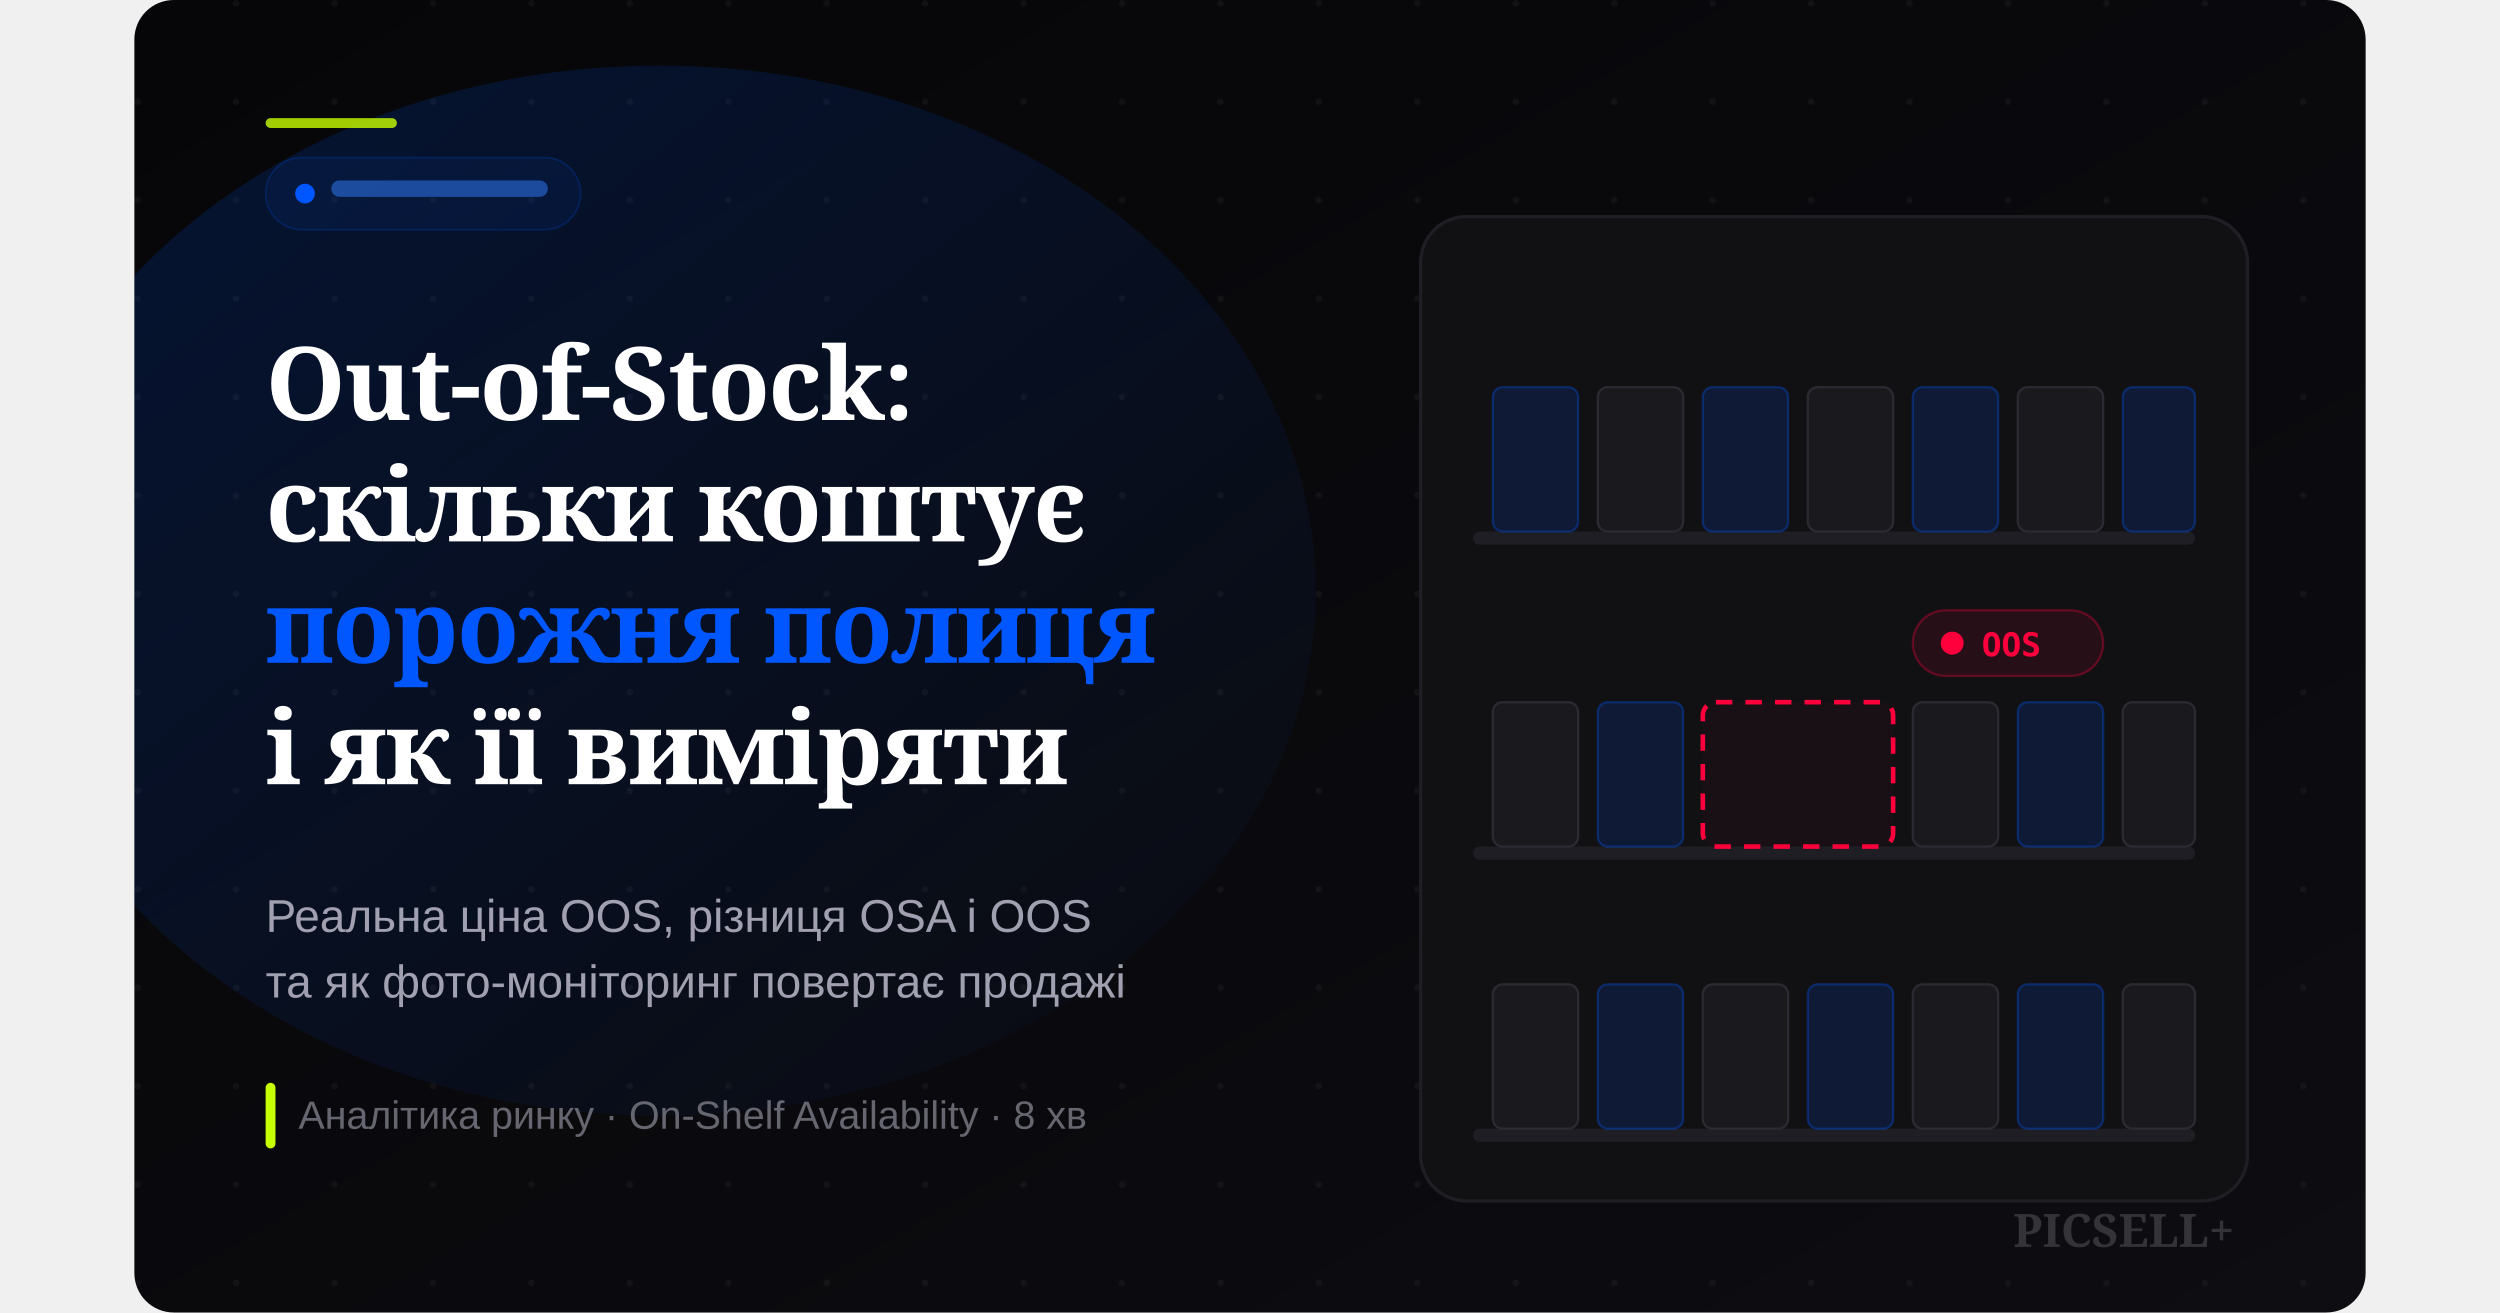
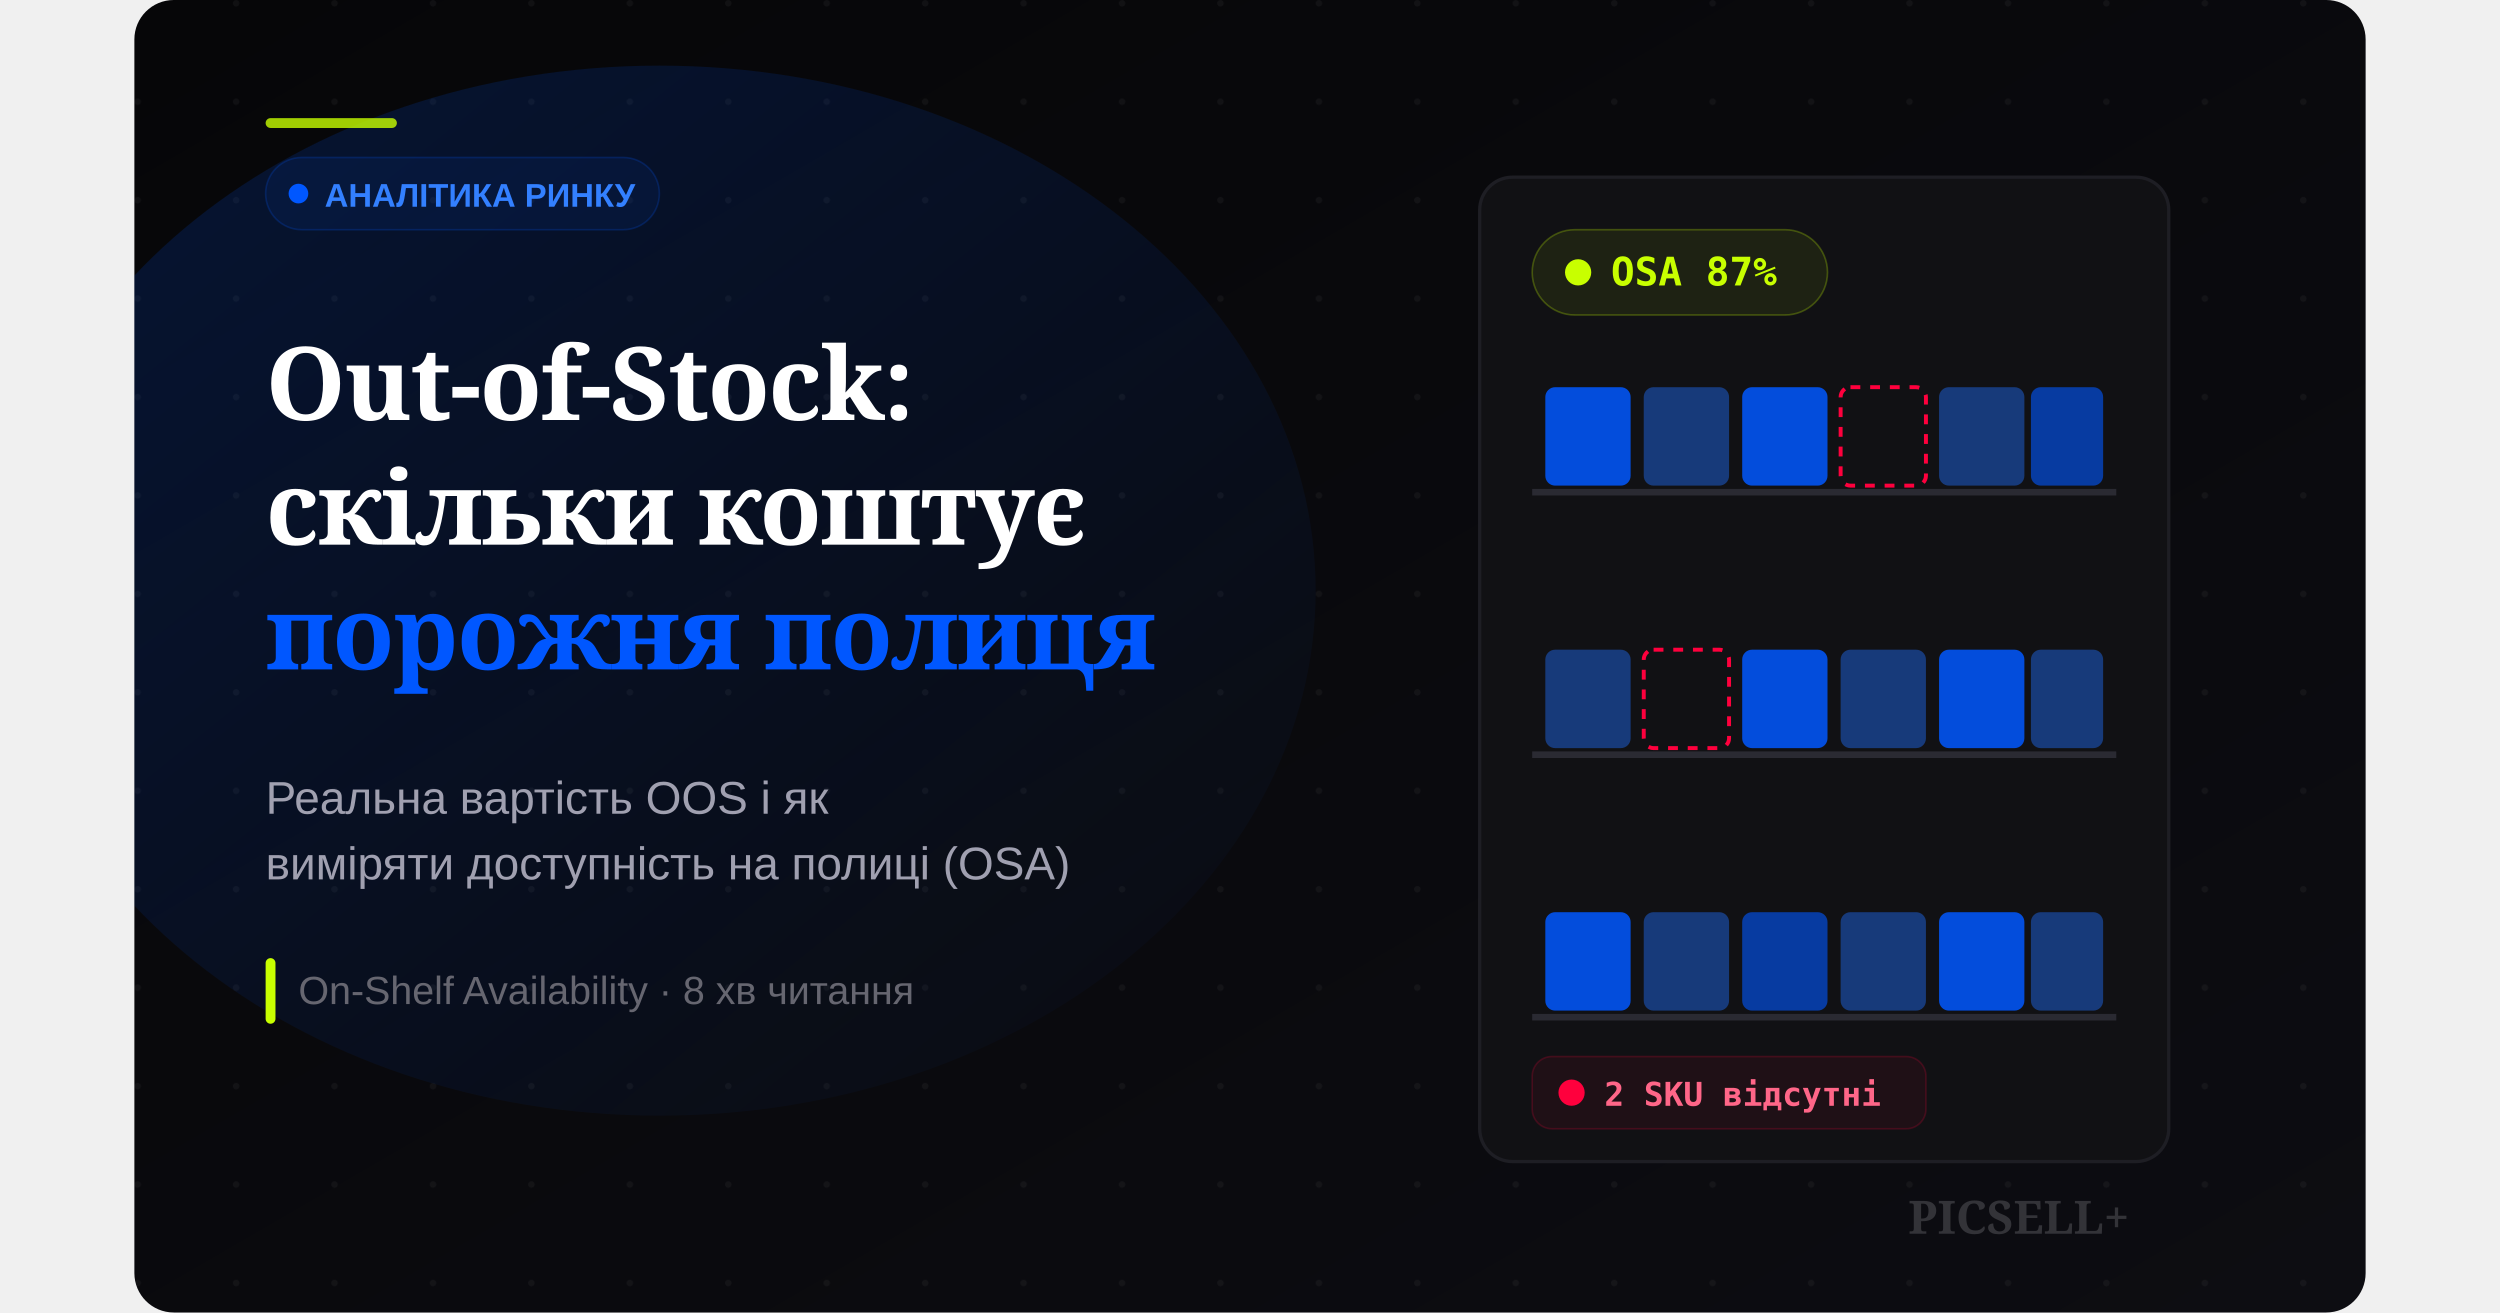
<svg xmlns="http://www.w3.org/2000/svg" width="1200" height="630" viewBox="0 0 680 400">
  <defs>
    <linearGradient id="bg1" x1="0%" y1="0%" x2="100%" y2="100%">
      <stop offset="0%" stop-color="#060608" />
      <stop offset="100%" stop-color="#0D0D12" />
    </linearGradient>
    <linearGradient id="glowG" x1="0%" y1="0%" x2="100%" y2="100%">
      <stop offset="0%" stop-color="#0057FF" stop-opacity="0.18" />
      <stop offset="100%" stop-color="#0057FF" stop-opacity="0" />
    </linearGradient>
    <clipPath id="roundClip">
      <rect width="680" height="400" rx="12" />
    </clipPath>
  </defs>
  <g clip-path="url(#roundClip)">
    <rect width="680" height="400" fill="url(#bg1)" />
    <pattern id="dots" x="0" y="0" width="30" height="30" patternUnits="userSpaceOnUse">
      <circle cx="1" cy="1" r="1" fill="#FFFFFF" opacity="0.04" />
    </pattern>
    <rect width="680" height="400" fill="url(#dots)" />
    <ellipse cx="160" cy="180" rx="200" ry="160" fill="url(#glowG)" />
-     <g transform="translate(392, 66)">
-       <rect x="0" y="0" width="252" height="300" rx="14" fill="#111114" stroke="#1E1E24" stroke-width="1" />
-       <rect x="16" y="96" width="220" height="4" rx="2" fill="#1E1E24" />
-       <rect x="16" y="192" width="220" height="4" rx="2" fill="#1E1E24" />
-       <rect x="16" y="278" width="220" height="4" rx="2" fill="#1E1E24" />
-       <rect x="22" y="52" width="26" height="44" rx="3" fill="#0057FF25" stroke="#0057FF50" stroke-width="0.7" />
-       <rect x="54" y="52" width="26" height="44" rx="3" fill="#1A1A1E" stroke="#2A2A32" stroke-width="0.7" />
-       <rect x="86" y="52" width="26" height="44" rx="3" fill="#0057FF25" stroke="#0057FF50" stroke-width="0.7" />
-       <rect x="118" y="52" width="26" height="44" rx="3" fill="#1A1A1E" stroke="#2A2A32" stroke-width="0.7" />
-       <rect x="150" y="52" width="26" height="44" rx="3" fill="#0057FF25" stroke="#0057FF50" stroke-width="0.7" />
-       <rect x="182" y="52" width="26" height="44" rx="3" fill="#1A1A1E" stroke="#2A2A32" stroke-width="0.7" />
-       <rect x="214" y="52" width="22" height="44" rx="3" fill="#0057FF25" stroke="#0057FF50" stroke-width="0.7" />
-       <rect x="22" y="148" width="26" height="44" rx="3" fill="#1A1A1E" stroke="#2A2A32" stroke-width="0.7" />
-       <rect x="54" y="148" width="26" height="44" rx="3" fill="#0057FF25" stroke="#0057FF50" stroke-width="0.7" />
-       <rect x="86" y="148" width="58" height="44" rx="4" fill="#FF003D08" stroke="#FF003D" stroke-width="1.4" stroke-dasharray="5,4" />
-       <rect x="150" y="148" width="26" height="44" rx="3" fill="#1A1A1E" stroke="#2A2A32" stroke-width="0.7" />
-       <rect x="182" y="148" width="26" height="44" rx="3" fill="#0057FF25" stroke="#0057FF50" stroke-width="0.7" />
-       <rect x="214" y="148" width="22" height="44" rx="3" fill="#1A1A1E" stroke="#2A2A32" stroke-width="0.7" />
-       <rect x="22" y="234" width="26" height="44" rx="3" fill="#1A1A1E" stroke="#2A2A32" stroke-width="0.7" />
-       <rect x="54" y="234" width="26" height="44" rx="3" fill="#0057FF25" stroke="#0057FF50" stroke-width="0.7" />
-       <rect x="86" y="234" width="26" height="44" rx="3" fill="#1A1A1E" stroke="#2A2A32" stroke-width="0.7" />
-       <rect x="118" y="234" width="26" height="44" rx="3" fill="#0057FF25" stroke="#0057FF50" stroke-width="0.7" />
-       <rect x="150" y="234" width="26" height="44" rx="3" fill="#1A1A1E" stroke="#2A2A32" stroke-width="0.7" />
-       <rect x="182" y="234" width="26" height="44" rx="3" fill="#0057FF25" stroke="#0057FF50" stroke-width="0.7" />
-       <rect x="214" y="234" width="22" height="44" rx="3" fill="#1A1A1E" stroke="#2A2A32" stroke-width="0.7" />
-       <g transform="translate(150, 120)">
-         <rect x="0" y="0" width="58" height="20" rx="10" fill="#FF003D18" stroke="#FF003D50" stroke-width="0.7" />
-         <circle cx="12" cy="10" r="3.5" fill="#FF003D" />
-         <text x="21" y="14" fill="#FF003D" font-family="monospace" font-size="10" font-weight="700">OOS</text>
-       </g>
+     <g transform="translate(410, 54)">
+       <rect x="0" y="0" width="210" height="300" rx="10" fill="#111114" stroke="#1E1E24" stroke-width="1" />
+       <rect x="16" y="16" width="90" height="26" rx="13" fill="#C8FF0012" stroke="#C8FF0040" stroke-width="0.5" />
+       <circle cx="30" cy="29" r="4" fill="#C8FF00" />
+       <text x="40" y="33" fill="#C8FF00" font-family="monospace" font-size="12" font-weight="700">OSA 87%</text>
+       <line x1="16" y1="96" x2="194" y2="96" stroke="#2A2A32" stroke-width="2" />
+       <rect x="20" y="64" width="26" height="30" rx="3" fill="#0057FF" opacity="0.85" />
+       <rect x="50" y="64" width="26" height="30" rx="3" fill="#173a7a" />
+       <rect x="80" y="64" width="26" height="30" rx="3" fill="#0057FF" opacity="0.85" />
+       <rect x="110" y="64" width="26" height="30" rx="3" fill="none" stroke="#FF003D" stroke-width="1.2" stroke-dasharray="3,3" />
+       <rect x="140" y="64" width="26" height="30" rx="3" fill="#173a7a" />
+       <rect x="168" y="64" width="22" height="30" rx="3" fill="#0057FF" opacity="0.6" />
+       <line x1="16" y1="176" x2="194" y2="176" stroke="#2A2A32" stroke-width="2" />
+       <rect x="20" y="144" width="26" height="30" rx="3" fill="#173a7a" />
+       <rect x="50" y="144" width="26" height="30" rx="3" fill="none" stroke="#FF003D" stroke-width="1.2" stroke-dasharray="3,3" />
+       <rect x="80" y="144" width="26" height="30" rx="3" fill="#0057FF" opacity="0.85" />
+       <rect x="110" y="144" width="26" height="30" rx="3" fill="#173a7a" />
+       <rect x="140" y="144" width="26" height="30" rx="3" fill="#0057FF" opacity="0.85" />
+       <rect x="168" y="144" width="22" height="30" rx="3" fill="#173a7a" />
+       <line x1="16" y1="256" x2="194" y2="256" stroke="#2A2A32" stroke-width="2" />
+       <rect x="20" y="224" width="26" height="30" rx="3" fill="#0057FF" opacity="0.85" />
+       <rect x="50" y="224" width="26" height="30" rx="3" fill="#173a7a" />
+       <rect x="80" y="224" width="26" height="30" rx="3" fill="#0057FF" opacity="0.6" />
+       <rect x="110" y="224" width="26" height="30" rx="3" fill="#173a7a" />
+       <rect x="140" y="224" width="26" height="30" rx="3" fill="#0057FF" opacity="0.85" />
+       <rect x="168" y="224" width="22" height="30" rx="3" fill="#173a7a" />
+       <rect x="16" y="268" width="120" height="22" rx="6" fill="#FF003D0F" stroke="#FF003D30" stroke-width="0.5" />
+       <circle cx="28" cy="279" r="4" fill="#FF003D" />
+       <text x="38" y="283" fill="#FF6688" font-family="monospace" font-size="10" font-weight="700">2 SKU відсутні</text>
    </g>
-     <rect x="40" y="48" width="96" height="22" rx="11" fill="#0057FF12" stroke="#0057FF35" stroke-width="0.5" />
-     <circle cx="52" cy="59" r="3" fill="#0057FF" />
-     <rect x="60" y="55" width="66" height="5" rx="2.5" fill="#3380FF80" />
+     <rect x="40" y="48" width="120" height="22" rx="11" fill="#0057FF12" stroke="#0057FF35" stroke-width="0.5" />
+     <circle cx="50" cy="59" r="3" fill="#0057FF" />
+     <text x="58" y="63" fill="#3380FF" font-family="Arial, sans-serif" font-size="10" font-weight="700">АНАЛІТИКА РИНКУ</text>
+     <text x="40" y="128" fill="#FFFFFF" font-family="Georgia, serif" font-size="31" font-weight="700" letter-spacing="-0.5">Out-of-Stock:</text>
+     <text x="40" y="166" fill="#FFFFFF" font-family="Georgia, serif" font-size="31" font-weight="700" letter-spacing="-0.5">скільки коштує</text>
+     <text x="40" y="204" fill="#0057FF" font-family="Georgia, serif" font-size="31" font-weight="700" letter-spacing="-0.5">порожня полиця</text>
+     <text x="40" y="248" fill="#A0A0B0" font-family="Arial, sans-serif" font-size="14">Реальна вартість OOS і як</text>
+     <text x="40" y="268" fill="#A0A0B0" font-family="Arial, sans-serif" font-size="14">виміряти доступність на полиці (OSA)</text>
+     <rect x="40" y="292" width="3" height="20" rx="1.5" fill="#C8FF00" />
+     <text x="50" y="306" fill="#666670" font-family="Arial, sans-serif" font-size="12">On-Shelf Availability · 8 хв читання</text>
+     <text x="608" y="376" fill="#333338" font-family="Georgia, serif" font-size="14" font-weight="700" text-anchor="end">PICSELL+</text>
    <rect x="40" y="36" width="40" height="3" rx="1.5" fill="#C8FF00" opacity="0.8" />
-     <text x="40" y="128" fill="#FFFFFF" font-family="Georgia, serif" font-size="31" font-weight="700" letter-spacing="-0.5">Out-of-Stock:</text>
-     <text x="40" y="165" fill="#FFFFFF" font-family="Georgia, serif" font-size="31" font-weight="700" letter-spacing="-0.5">скільки коштує</text>
-     <text x="40" y="202" fill="#0057FF" font-family="Georgia, serif" font-size="31" font-weight="700" letter-spacing="-0.5">порожня полиця</text>
-     <text x="40" y="239" fill="#FFFFFF" font-family="Georgia, serif" font-size="31" font-weight="700" letter-spacing="-0.5">і як її виміряти</text>
-     <text x="40" y="284" fill="#A0A0B0" font-family="Arial, sans-serif" font-size="14">Реальна ціна OOS, різниця OSA і OOS</text>
-     <text x="40" y="304" fill="#A0A0B0" font-family="Arial, sans-serif" font-size="14">та як фото-моніторинг повертає продажі</text>
-     <rect x="40" y="330" width="3" height="20" rx="1.5" fill="#C8FF00" />
-     <text x="50" y="344" fill="#666670" font-family="Arial, sans-serif" font-size="12">Аналітика ринку · On-Shelf Availability · 8 хв</text>
-     <text x="640" y="380" fill="#333338" font-family="Georgia, serif" font-size="14" font-weight="700" text-anchor="end">PICSELL+</text>
  </g>
</svg>
